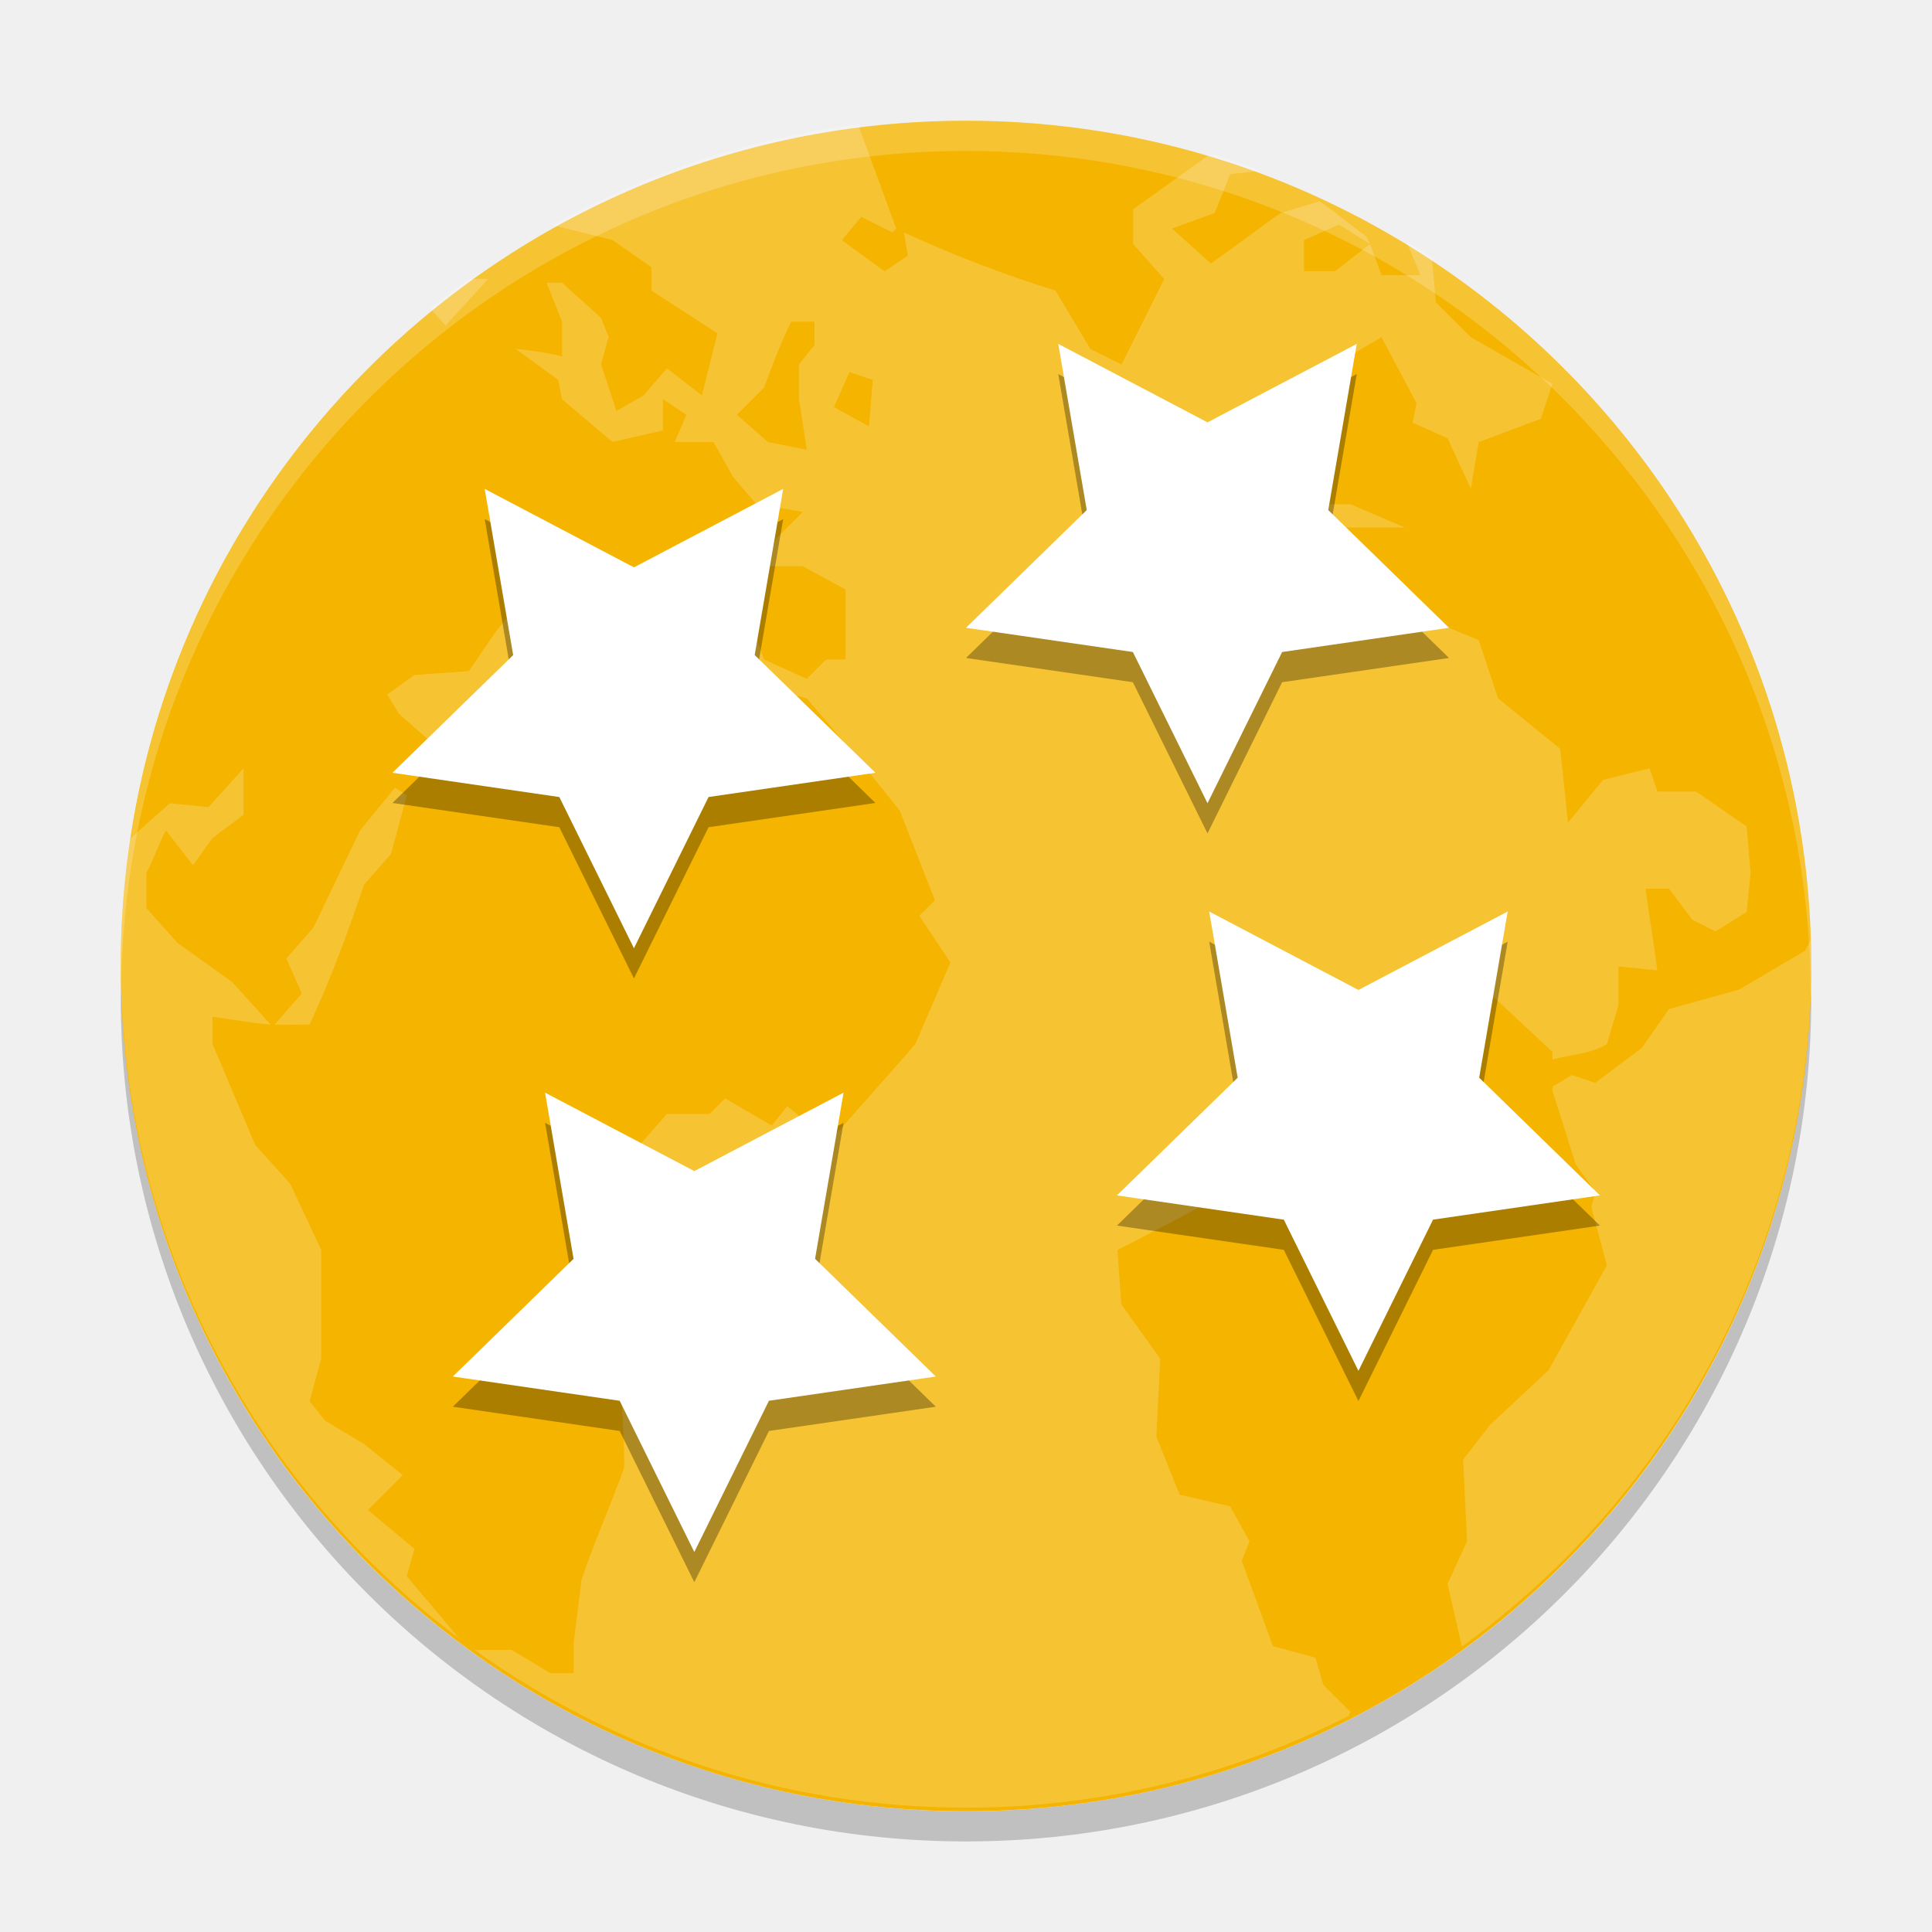
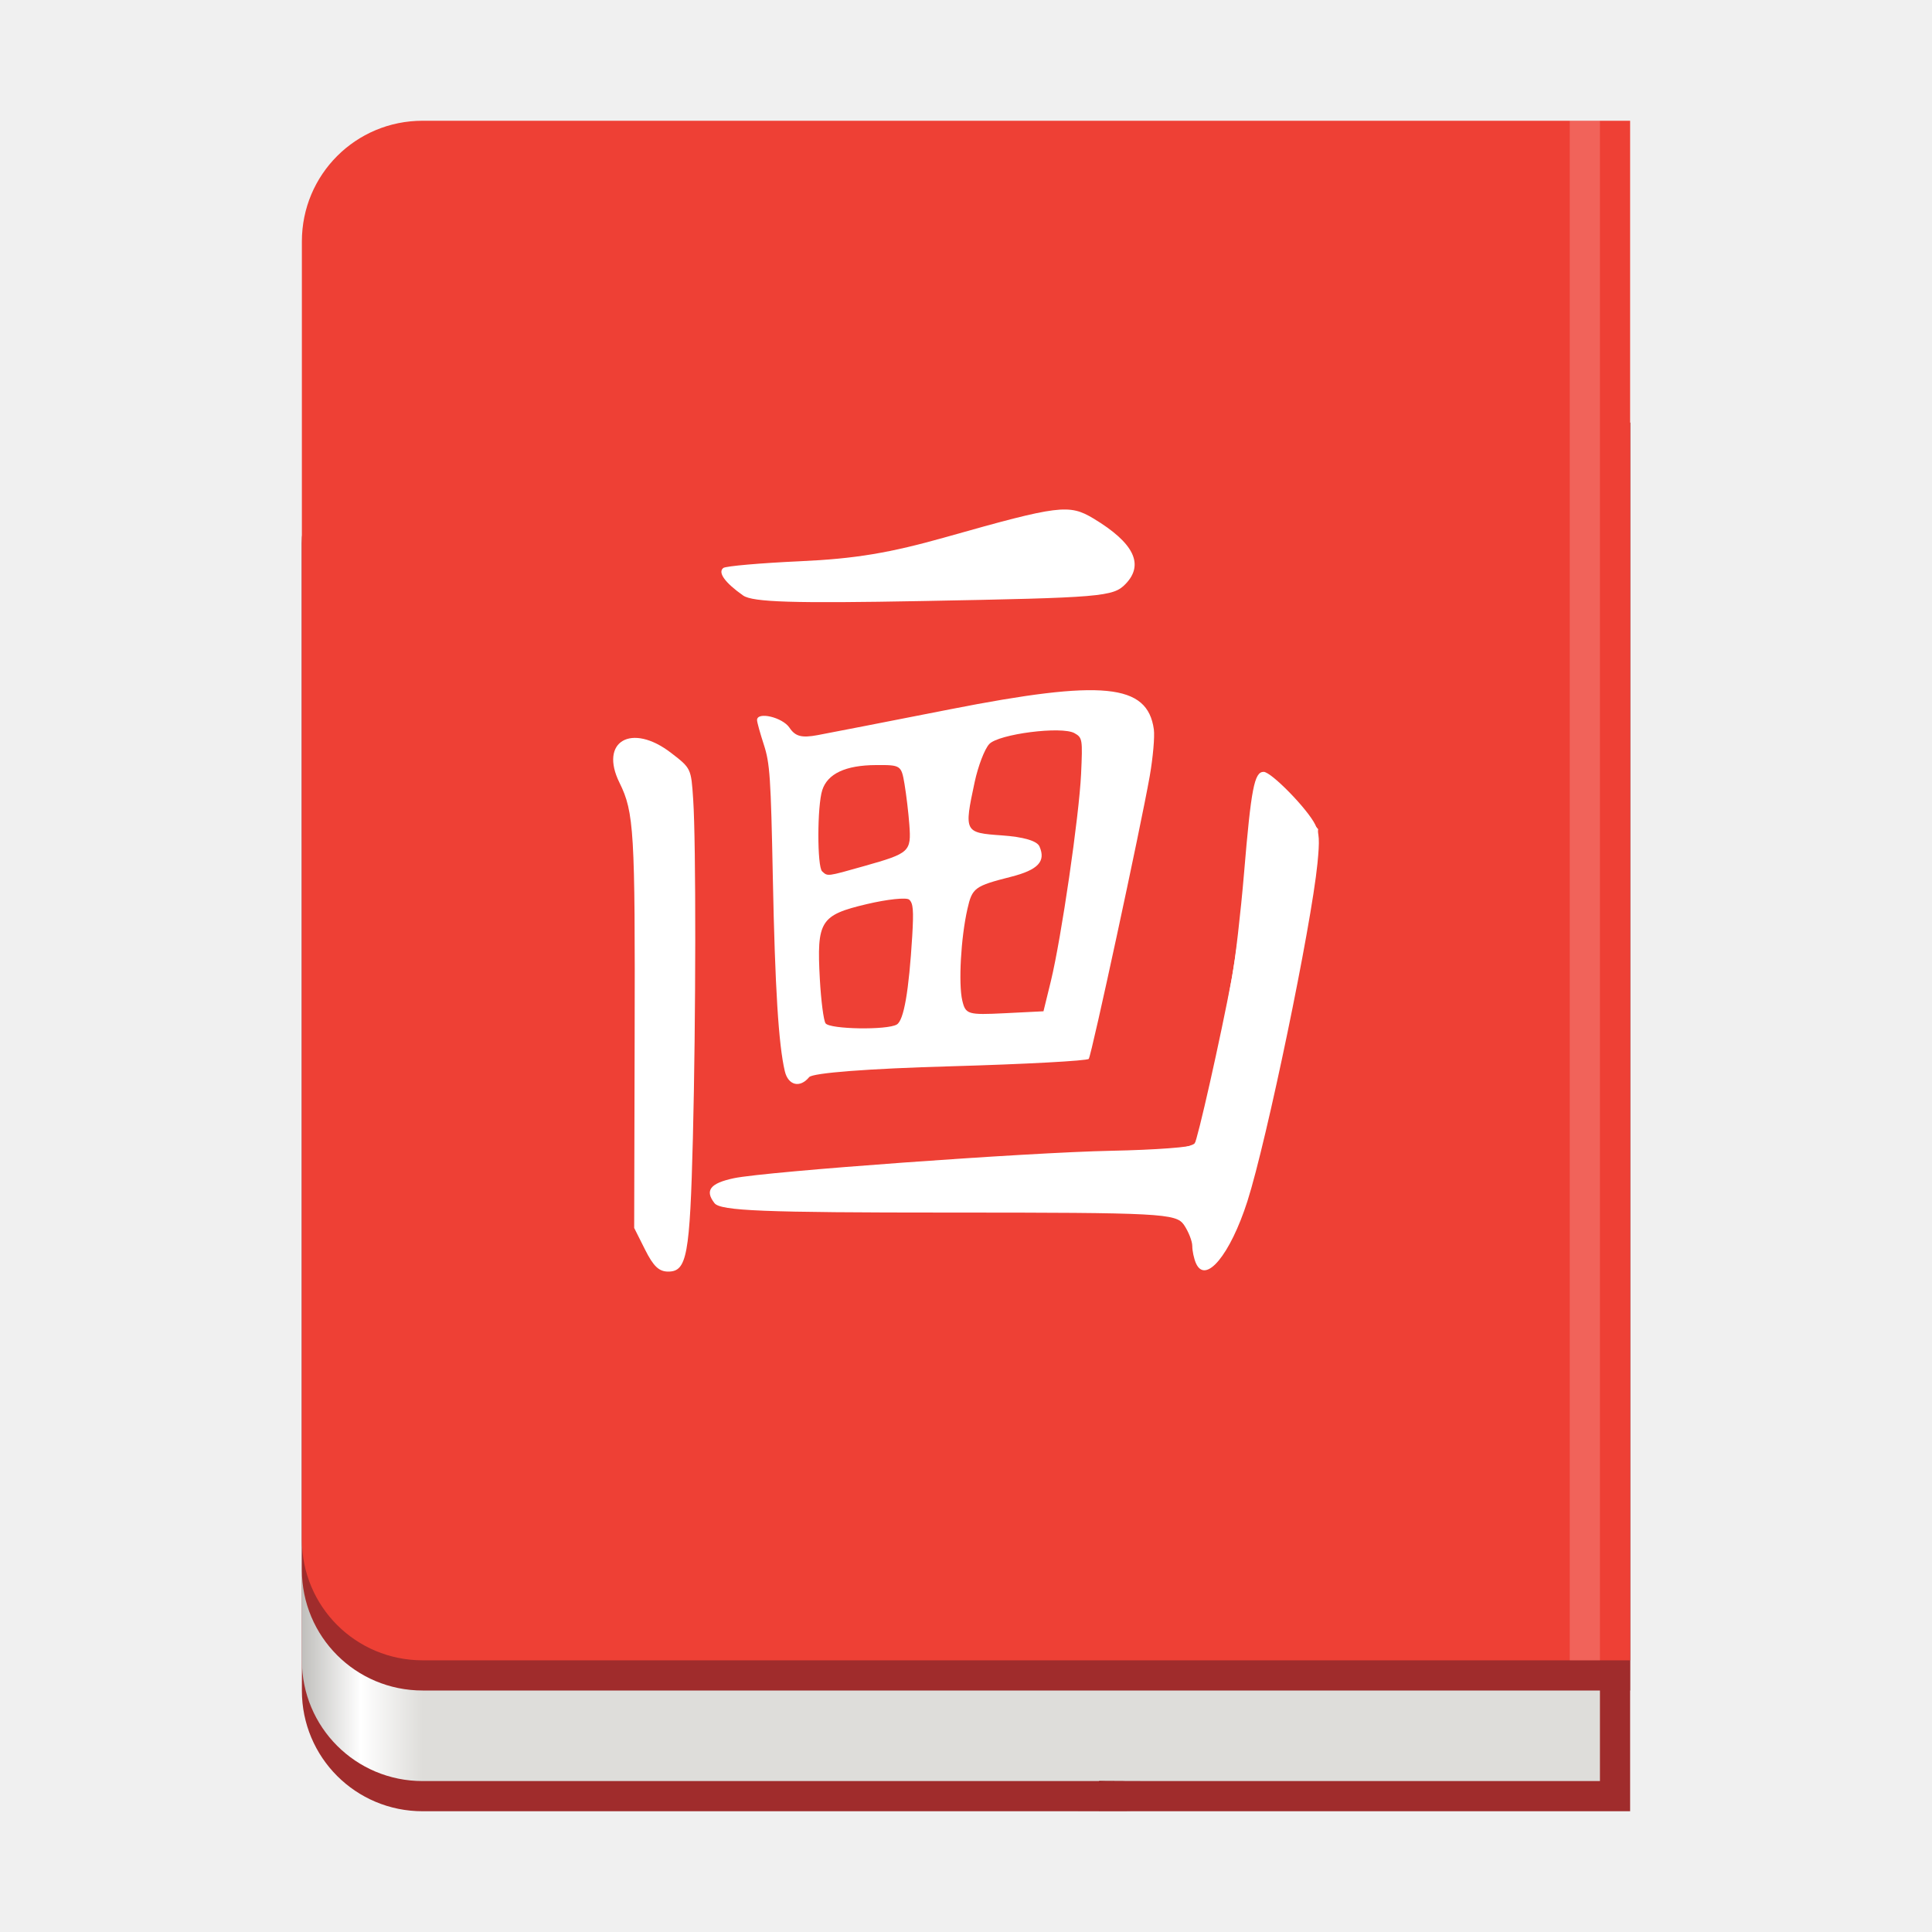
- <svg xmlns="http://www.w3.org/2000/svg" width="64" height="64" version="1.1" viewBox="0 0 64 64">
-   <path style="opacity:0.2" d="M 4.021,32.5 A 28,27.923 0 0 0 4,33.077 28,27.923 0 0 0 32,61 28,27.923 0 0 0 60,33.077 28,27.923 0 0 0 59.979,32.671 28,27.923 0 0 1 32,60.003 28,27.923 0 0 1 4.021,32.5 Z" />
-   <g>
-     <path style="fill:#f4b400" d="M 32,4 A 28,28 0 0 0 4,32 28,28 0 0 0 32,60 28,28 0 0 0 60,32 28,28 0 0 0 32,4 Z" />
-     <path style="opacity:0.2;fill:#ffffff" d="M 28.418,4.12 C 24.777,4.582 21.365,5.743 18.305,7.456 l 1.988,0.498 1.285,0.899 0,0.771 2.187,1.416 -0.514,2.059 -1.156,-0.9 -0.774,0.899 -0.9,0.514 -0.514,-1.545 0.256,-0.899 -0.256,-0.643 -1.288,-1.159 -0.514,0 0.514,1.288 0,1.156 c -0.506,-0.141 -1.026,-0.191 -1.545,-0.257 l 1.416,1.031 0.129,0.642 1.673,1.416 1.671,-0.385 0,-1.031 0.774,0.514 -0.385,0.902 1.285,0 0.645,1.156 0.771,0.902 1.545,0.257 -0.902,0.899 -0.257,0.902 1.159,0 1.413,0.771 0,2.316 -0.643,0 -0.643,0.642 -1.416,-0.642 -0.514,-1.416 -1.031,-0.642 -0.129,-0.514 -1.671,-0.385 -0.902,1.028 -1.028,0.514 0.643,1.159 -0.899,-0.257 -0.517,-1.159 1.159,-1.285 -0.514,0 -1.031,0.899 -0.257,1.288 -0.899,1.156 -0.257,-1.67 -0.517,-0.26 c -0.545,0.577 -0.955,1.281 -1.413,1.93 l -1.802,0.129 -0.902,0.645 0.388,0.642 1.028,0.899 1.416,0 1.93,-0.642 0.899,0.129 0.771,0.771 2.059,-2.059 1.416,-0.385 2.059,0.257 1.93,0.517 c 1.051,1.216 2.092,2.466 3.087,3.729 l 1.159,2.961 -0.517,0.514 1.031,1.545 -1.159,2.701 c -0.937,1.081 -1.894,2.133 -2.83,3.215 l -1.416,-1.156 -0.514,0.642 -1.545,-0.899 -0.514,0.514 -1.413,0 -0.902,1.028 0.514,1.802 -1.028,1.159 0.129,2.059 -0.899,1.542 0.643,1.288 c 0.055,0.936 0.129,1.893 0.129,2.83 -0.452,1.269 -0.99,2.454 -1.416,3.732 l -0.257,2.059 0,1.028 -0.771,0 -1.288,-0.771 -1.228,0 c 4.585,3.277 10.192,5.225 16.281,5.225 4.573,0 8.87,-1.109 12.675,-3.037 l 0.063,-0.129 -0.902,-0.899 -0.257,-0.902 -1.413,-0.385 -1.031,-2.83 0.257,-0.642 -0.643,-1.159 -1.673,-0.385 -0.771,-1.93 0.129,-2.573 -1.288,-1.802 -0.129,-1.802 c 1.756,-0.888 3.406,-1.787 5.148,-2.701 l 0.899,-1.802 1.545,-0.385 0.899,-2.316 2.059,0.257 1.93,-1.413 1.93,1.799 0,0.257 c 0.583,-0.172 1.283,-0.189 1.802,-0.514 l 0.385,-1.285 0,-1.288 1.285,0.129 C 54.793,31.276 54.622,30.304 54.514,29.44 l 0.774,0 0.771,1.028 0.771,0.385 1.031,-0.642 0.129,-1.285 -0.129,-1.545 -1.673,-1.159 -1.285,0 -0.26,-0.771 -1.542,0.385 -1.159,1.416 -0.257,-2.444 -2.059,-1.673 -0.643,-1.93 -1.545,-0.642 -0.899,-1.159 -1.93,-0.385 -0.902,-1.545 2.832,0 -1.802,-0.771 -1.288,0 -1.671,-0.642 -0.26,1.67 -0.771,-1.156 0.899,-0.642 -0.257,-0.645 0.645,-0.642 0.771,-0.129 -0.257,-0.771 0.643,-1.159 1.288,0.514 -0.257,-1.028 1.542,-0.902 1.159,2.187 -0.129,0.645 1.157,0.514 0.774,1.673 0.257,-1.545 2.059,-0.771 0.385,-1.159 -2.701,-1.545 -1.159,-1.156 -0.129,-1.416 0.068,-0.041 C 47.213,8.36 46.897,8.186 46.591,8 l 0.465,1.115 -1.288,0 -0.385,-1.031 -1.157,0.899 -1.031,0 0,-1.028 1.159,-0.517 1.028,0.645 L 45.254,7.828 C 44.738,7.454 44.24,7.028 43.714,6.668 L 42.426,7.056 C 41.627,7.611 40.911,8.173 40.111,8.727 L 38.823,7.57 40.239,7.056 40.753,5.769 41.756,5.657 C 41.215,5.456 40.675,5.253 40.119,5.086 l -2.581,1.843 0,1.156 1.028,1.159 -1.413,2.83 L 36.122,11.56 34.965,9.629 C 33.237,9.084 31.575,8.453 29.944,7.699 l 0.129,0.771 -0.771,0.517 -1.416,-1.031 0.645,-0.771 1.028,0.514 0.129,-0.128 -1.264,-3.448 z m -12.872,5.118 c -0.437,0.318 -0.881,0.626 -1.299,0.968 l 0.511,0.577 1.416,-1.545 -0.629,0 z m 10.663,1.416 0.774,0 0,0.771 -0.514,0.642 0,1.159 0.257,1.673 -1.288,-0.257 -1.028,-0.902 0.899,-0.899 c 0.282,-0.767 0.546,-1.452 0.899,-2.187 z m 1.93,1.673 0.774,0.257 -0.129,1.542 -1.159,-0.642 0.514,-1.156 z M 8.069,25.45 6.91,26.736 5.625,26.608 c -0.452,0.419 -0.902,0.779 -1.323,1.197 -0.193,1.331 -0.298,2.693 -0.298,4.079 0,9.193 4.407,17.296 11.21,22.393 l -1.742,-2.068 0.26,-0.9 -1.545,-1.288 1.156,-1.158 -1.285,-1.028 -1.288,-0.772 -0.514,-0.645 0.385,-1.413 0,-3.603 -1.028,-2.188 -1.159,-1.288 -1.416,-3.344 0,-0.902 c 0.662,0.085 1.282,0.213 1.93,0.26 l -1.285,-1.416 -1.802,-1.288 -1.031,-1.156 0,-1.159 c 0.221,-0.426 0.423,-0.99 0.645,-1.414 l 0.899,1.156 0.643,-0.899 1.031,-0.774 0,-1.542 z m 5.017,0.642 -1.157,1.413 -1.545,3.218 -0.899,1.028 0.514,1.159 -0.899,1.028 c 0.376,0.025 0.77,0 1.157,0 0.702,-1.504 1.267,-3.057 1.802,-4.631 l 0.899,-1.028 0.517,-1.93 -0.388,-0.257 z m 46.891,5.057 c -0.051,0.09 -0.186,0.347 -0.186,0.347 l -2.187,1.288 -2.316,0.642 -0.902,1.288 -1.542,1.156 -0.774,-0.257 -0.643,0.385 0,0.129 0.771,2.444 0.645,0.902 -0.129,0.514 0.514,1.93 -1.93,3.475 -1.93,1.799 -0.899,1.159 0.129,2.701 -0.645,1.416 0.473,2.078 c 7.009,-5.079 11.57,-13.307 11.57,-22.661 0,-0.246 -0.013,-0.491 -0.019,-0.735 z" />
-     <path style="opacity:0.2;fill:#ffffff" d="M 32,4 A 28,28.022 0 0 0 4,32.022 28,28.022 0 0 0 4.021,32.428 28,28.022 0 0 1 32,5 28,28.022 0 0 1 59.979,32.6 28,28.022 0 0 0 60,32.022 28,28.022 0 0 0 32,4 Z" />
-     <g style="opacity:0.3" transform="translate(-4.5597897e-7,1.000303)">
-       <path d="M 21,31.412 18.528,26.403 13,25.599 17,21.7 16.056,16.195 21,18.794 25.944,16.195 25,21.7 l 4,3.899 -5.528,0.803 z" />
-       <path d="M 40,26.608 37.528,21.599 32,20.796 36,16.897 35.056,11.392 40,13.991 44.944,11.392 44,16.897 l 4,3.899 -5.528,0.803 z" />
-       <path d="M 23,51.412 20.528,46.403 15,45.599 19,41.7 18.056,36.195 23,38.794 27.944,36.195 27,41.7 l 4,3.899 -5.528,0.803 z" />
-       <path d="M 45,45.412 42.528,40.403 37,39.599 41,35.7 40.056,30.195 45,32.794 49.944,30.195 49,35.7 l 4,3.899 -5.528,0.803 z" />
+ <svg xmlns="http://www.w3.org/2000/svg" xmlns:xlink="http://www.w3.org/1999/xlink" width="128px" height="128px" viewBox="0 0 128 128" version="1.1">
+   <defs>
+     <linearGradient id="linear0" gradientUnits="userSpaceOnUse" x1="384" y1="120" x2="416" y2="120" gradientTransform="matrix(-0.25,0,0,0.25,124,53.00001)">
+       <stop offset="0" style="stop-color:rgb(87.059%,86.667%,85.49%);stop-opacity:1;" />
+       <stop offset="0.511" style="stop-color:rgb(100%,100%,100%);stop-opacity:1;" />
+       <stop offset="1" style="stop-color:rgb(75.294%,74.902%,73.725%);stop-opacity:1;" />
+     </linearGradient>
+     <filter id="alpha" filterUnits="objectBoundingBox" x="0%" y="0%" width="100%" height="100%">
+       <feColorMatrix type="matrix" in="SourceGraphic" values="0 0 0 0 1 0 0 0 0 1 0 0 0 0 1 0 0 0 1 0" />
+     </filter>
+     <mask id="mask0">
+       <g filter="url(#alpha)">
+         <rect x="0" y="0" width="128" height="128" style="fill:rgb(0%,0%,0%);fill-opacity:0.187;stroke:none;" />
+       </g>
+     </mask>
+     <clipPath id="clip1">
+       <rect x="0" y="0" width="192" height="152" />
+     </clipPath>
+     <g id="surface97166" clip-path="url(#clip1)">
+       <path style=" stroke:none;fill-rule:nonzero;fill:rgb(100%,100%,100%);fill-opacity:1;" d="M 114 24 L 112 24 L 112 126 L 114 126 Z M 114 24 " />
    </g>
-     <path style="fill:#ffffff" d="M 21,31.412 18.528,26.403 13,25.599 17,21.7 16.056,16.195 21,18.794 25.944,16.195 25,21.7 l 4,3.899 -5.528,0.803 z" />
-     <g>
-       <path style="fill:#ffffff" d="M 40,26.608 37.528,21.599 32,20.796 36,16.897 35.056,11.392 40,13.991 44.944,11.392 44,16.897 l 4,3.899 -5.528,0.803 z" />
-     </g>
-     <path style="fill:#ffffff" d="M 23,51.412 20.528,46.403 15,45.599 19,41.7 18.056,36.195 23,38.794 27.944,36.195 27,41.7 l 4,3.899 -5.528,0.803 z" />
-     <g>
-       <path style="fill:#ffffff" d="M 45,45.412 42.528,40.403 37,39.599 41,35.7 40.056,30.195 45,32.794 49.944,30.195 49,35.7 l 4,3.899 -5.528,0.803 z" />
-     </g>
+   </defs>
+   <g id="surface97162">
+     <path style=" stroke:none;fill-rule:nonzero;fill:rgb(62.745%,17.255%,17.255%);fill-opacity:1;" d="M 108 28 L 108 120 L 28 120 C 23.566 120 20 116.434 20 112 L 20 36 C 20 31.566 23.566 28 28 28 Z M 108 28 " />
+     <path style=" stroke:none;fill-rule:nonzero;fill:url(#linear0);" d="M 106 48 L 106 118 L 28 118 C 23.566 118 20 114.434 20 110 L 20 56 C 20 51.566 23.566 48 28 48 Z M 106 48 " />
+     <path style=" stroke:none;fill-rule:nonzero;fill:rgb(62.745%,17.255%,17.255%);fill-opacity:1;" d="M 108 28 L 108 112 L 28 112 C 23.566 112 20 108.434 20 104 L 20 36 C 20 31.566 23.566 28 28 28 Z M 108 28 " />
+     <path style=" stroke:none;fill-rule:nonzero;fill:rgb(93.333%,25.098%,20.784%);fill-opacity:1;" d="M 108 8 L 108 110 L 28 110 C 23.566 110 20 106.434 20 102 L 20 16 C 20 11.566 23.566 8 28 8 Z M 108 8 " />
+     <use xlink:href="#surface97166" transform="matrix(1,0,0,1,-8,-16)" mask="url(#mask0)" />
+     <path style=" stroke:none;fill-rule:nonzero;fill:rgb(50.196%,0%,0%);fill-opacity:1;" d="M 73.871 118.059 C 74.242 118.055 74.852 118.055 75.223 118.059 C 75.594 118.059 75.289 118.062 74.547 118.062 C 73.801 118.062 73.5 118.059 73.871 118.059 Z M 73.871 118.059 " />
+     <path style=" stroke:none;fill-rule:nonzero;fill:rgb(50.196%,0%,0%);fill-opacity:1;" d="M 72.941 118.055 L 72.824 118.055 L 72.82 118.027 L 72.82 118 L 74.191 118 C 74.945 118 75.562 118 75.559 118.004 C 75.559 118.004 75.016 118.008 74.352 118.008 C 73.246 118.012 72.902 118.016 72.848 118.023 C 72.828 118.027 72.824 118.031 72.84 118.035 C 72.863 118.043 73.074 118.047 73.477 118.051 C 73.754 118.051 73.871 118.055 73.812 118.055 C 73.723 118.059 73.18 118.059 72.941 118.055 Z M 72.941 118.055 " />
+     <path style=" stroke:none;fill-rule:nonzero;fill:rgb(50.196%,0%,0%);fill-opacity:1;" d="M 73.723 118.055 C 73.762 118.055 73.82 118.055 73.852 118.055 C 73.895 118.059 73.875 118.059 73.781 118.059 C 73.68 118.059 73.668 118.059 73.723 118.055 Z M 73.723 118.055 " />
+     <path style=" stroke:none;fill-rule:nonzero;fill:rgb(50.196%,0%,0%);fill-opacity:1;" d="M 71.688 119.996 L 72.82 119.996 L 72.824 119.926 L 72.824 119.855 L 72.824 119.992 L 74.191 119.992 C 75.102 119.992 75.559 119.992 75.559 119.996 C 75.559 120 74.723 120 73.059 120 C 71.211 120 70.852 120 71.688 119.996 Z M 71.688 119.996 " />
+     <path style=" stroke:none;fill-rule:nonzero;fill:rgb(50.196%,0%,0%);fill-opacity:1;" d="M 72.824 119.957 C 72.824 119.941 72.824 119.91 72.824 119.891 C 72.828 119.855 72.828 119.855 72.828 119.918 C 72.828 119.957 72.828 119.988 72.828 119.988 C 72.828 119.988 72.828 119.977 72.824 119.957 Z M 72.824 119.957 " />
+     <path style=" stroke:none;fill-rule:nonzero;fill:rgb(100%,100%,100%);fill-opacity:1;" d="M 79.234 83.691 C 79.102 83.391 78.992 82.875 78.992 82.555 C 78.992 82.23 78.742 81.598 78.441 81.152 C 77.926 80.391 76.906 80.336 62.855 80.336 C 50.566 80.336 47.73 80.223 47.336 79.711 C 46.68 78.867 47.051 78.391 48.625 78.059 C 50.746 77.613 68.098 76.352 73.617 76.242 C 76.527 76.184 79.008 76 79.129 75.828 C 79.34 75.531 80.848 68.844 81.625 64.727 C 81.84 63.586 82.199 60.484 82.422 57.836 C 82.891 52.234 83.102 51.137 83.719 51.137 C 84.227 51.137 86.633 53.602 87.141 54.641 C 87.41 55.191 87.438 55.672 87.285 57.207 C 86.867 61.402 83.934 75.543 82.645 79.582 C 81.504 83.141 79.863 85.121 79.234 83.691 Z M 79.234 83.691 " />
+     <path style=" stroke:none;fill-rule:nonzero;fill:rgb(100%,100%,100%);fill-opacity:1;" d="M 51.996 70.969 C 51.582 69.211 51.348 65.465 51.203 58.188 C 51.07 51.488 51.008 50.566 50.605 49.332 C 50.359 48.574 50.156 47.844 50.156 47.707 C 50.156 47.125 51.836 47.52 52.301 48.207 C 52.691 48.793 53.109 48.902 54.172 48.703 C 54.922 48.566 58.871 47.793 62.949 46.992 C 73.066 45.004 76.02 45.293 76.445 48.32 C 76.512 48.797 76.387 50.195 76.172 51.426 C 75.566 54.844 72.324 69.883 72.133 70.152 C 72.043 70.281 67.922 70.504 62.98 70.645 C 57.547 70.797 53.844 71.082 53.609 71.363 C 53 72.105 52.219 71.914 51.996 70.969 Z M 59.418 67.875 C 59.883 67.594 60.215 65.676 60.438 62.012 C 60.539 60.297 60.5 59.836 60.234 59.602 C 60.051 59.445 58.789 59.578 57.434 59.898 C 54.344 60.629 54.105 61.012 54.316 64.863 C 54.395 66.293 54.566 67.613 54.695 67.797 C 54.969 68.195 58.789 68.258 59.418 67.875 Z M 69.625 64.992 C 70.32 62.121 71.492 54.09 71.625 51.273 C 71.73 48.977 71.715 48.871 71.188 48.574 C 70.34 48.094 66.16 48.629 65.539 49.297 C 65.23 49.633 64.805 50.746 64.574 51.812 C 63.863 55.141 63.883 55.172 66.391 55.348 C 67.816 55.449 68.707 55.711 68.867 56.078 C 69.305 57.07 68.777 57.633 66.98 58.09 C 64.57 58.703 64.41 58.82 64.094 60.223 C 63.66 62.133 63.492 65.176 63.754 66.289 C 63.973 67.207 64.121 67.25 66.559 67.129 L 69.133 67 Z M 57.27 57.375 C 60.273 56.527 60.379 56.43 60.246 54.633 C 60.188 53.848 60.043 52.637 59.926 51.941 C 59.715 50.699 59.676 50.676 58.027 50.688 C 56.02 50.699 54.828 51.258 54.477 52.348 C 54.137 53.395 54.133 57.422 54.469 57.73 C 54.848 58.074 54.766 58.082 57.27 57.375 Z M 57.27 57.375 " />
+     <path style=" stroke:none;fill-rule:nonzero;fill:rgb(100%,100%,100%);fill-opacity:1;" d="M 42.742 82.801 L 42.016 81.355 L 42.047 68.66 C 42.082 55.094 42.008 53.809 41.047 51.867 C 39.68 49.113 41.844 47.859 44.469 49.887 C 45.789 50.906 45.789 50.906 45.926 52.977 C 46.117 55.84 46.105 67.527 45.906 75.387 C 45.707 83.191 45.512 84.246 44.27 84.246 C 43.66 84.246 43.293 83.898 42.742 82.801 Z M 42.742 82.801 " />
+     <path style=" stroke:none;fill-rule:nonzero;fill:rgb(100%,100%,100%);fill-opacity:1;" d="M 49.234 39.453 C 48.027 38.605 47.539 37.922 47.922 37.629 C 48.09 37.504 50.375 37.305 52.996 37.184 C 56.648 37.02 58.938 36.641 62.746 35.562 C 70.148 33.469 70.832 33.383 72.445 34.352 C 75.125 35.965 75.824 37.395 74.57 38.691 C 73.754 39.535 73.02 39.598 61.121 39.82 C 52.594 39.98 49.867 39.898 49.234 39.453 Z M 49.234 39.453 " />
+     <path style=" stroke:none;fill-rule:nonzero;fill:rgb(100%,100%,100%);fill-opacity:1;" d="M 79.285 83.172 C 78.898 81.387 78.359 80.66 77.273 80.441 C 76.688 80.324 70.539 80.215 63.613 80.199 C 49.801 80.164 47.551 80.016 47.379 79.121 C 47.309 78.754 47.59 78.465 48.168 78.32 C 49.98 77.867 62.664 76.934 76.742 76.219 C 77.863 76.164 78.945 75.953 79.145 75.754 C 79.793 75.102 81.906 64.262 82.473 58.66 C 83.102 52.43 83.301 51.238 83.715 51.238 C 83.875 51.238 84.758 52.07 85.672 53.086 L 87.332 54.934 L 87.094 57.359 C 86.812 60.215 84.148 73.5 83.043 77.578 C 82.238 80.531 80.668 83.793 79.934 84.031 C 79.695 84.105 79.406 83.727 79.285 83.172 Z M 79.285 83.172 " />
  </g>
</svg>
